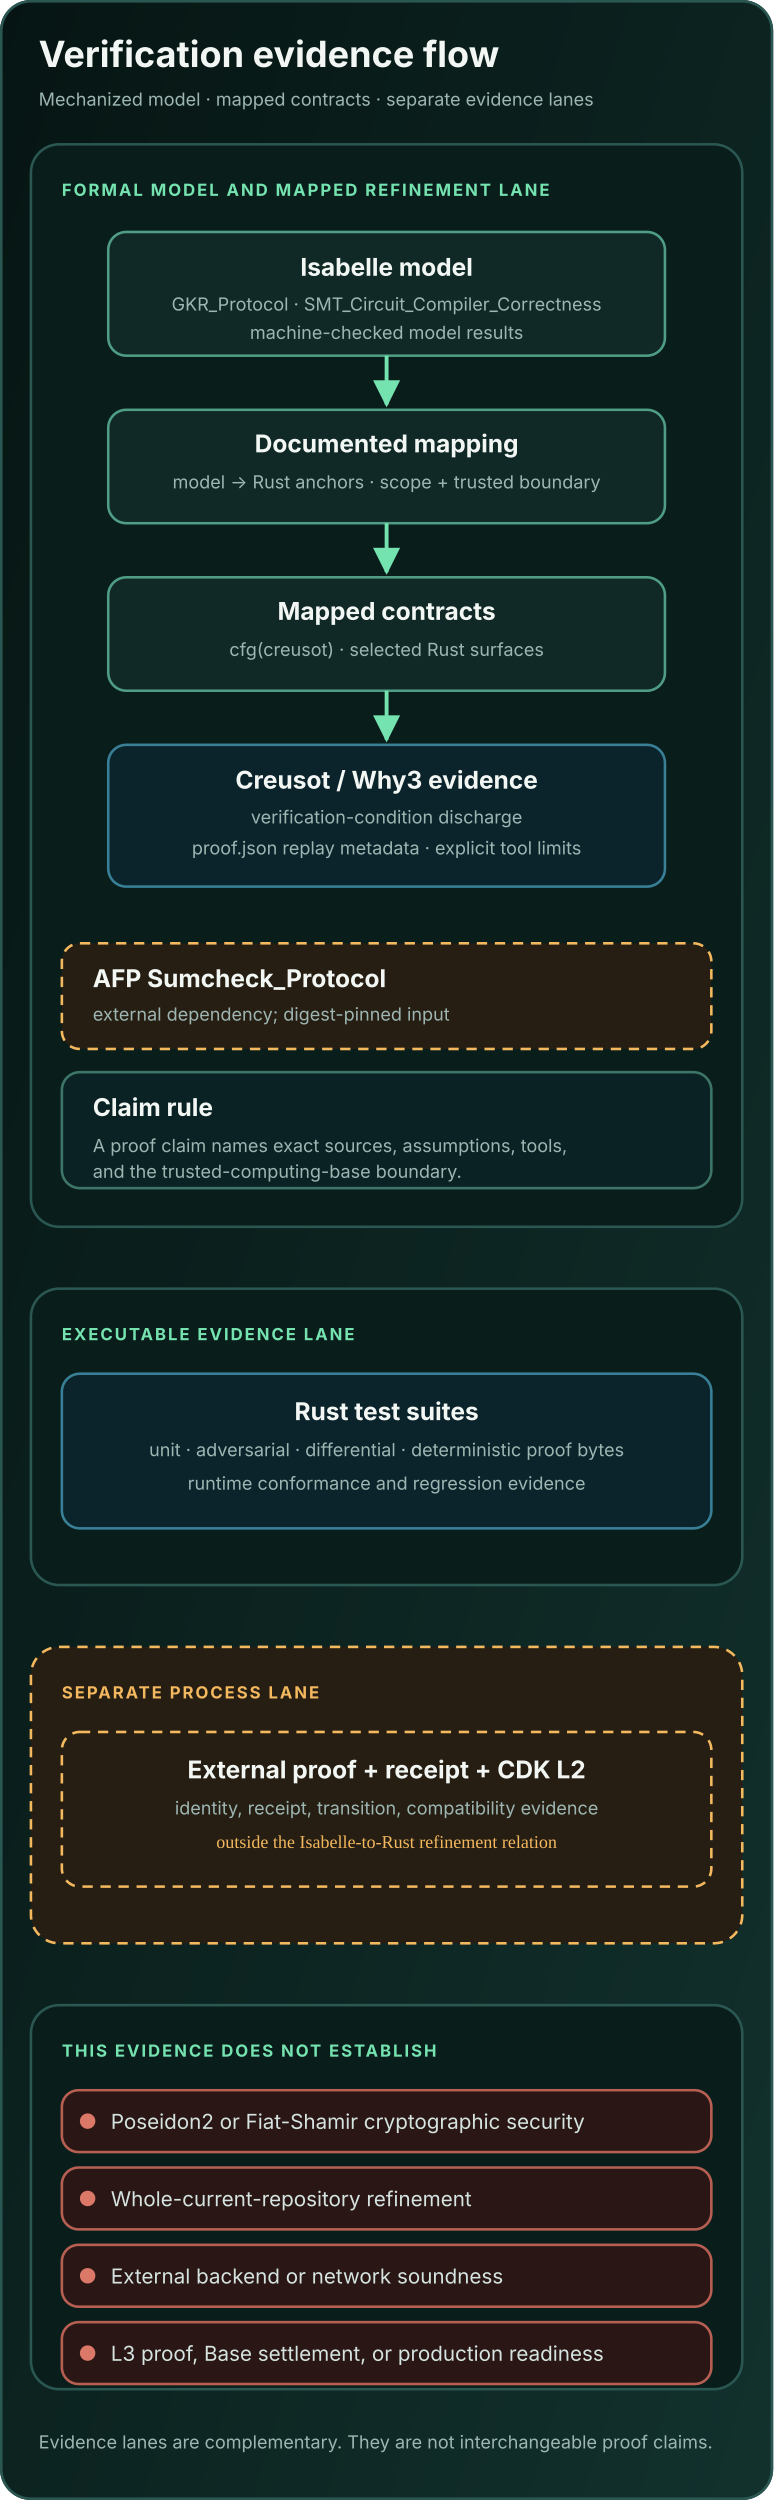
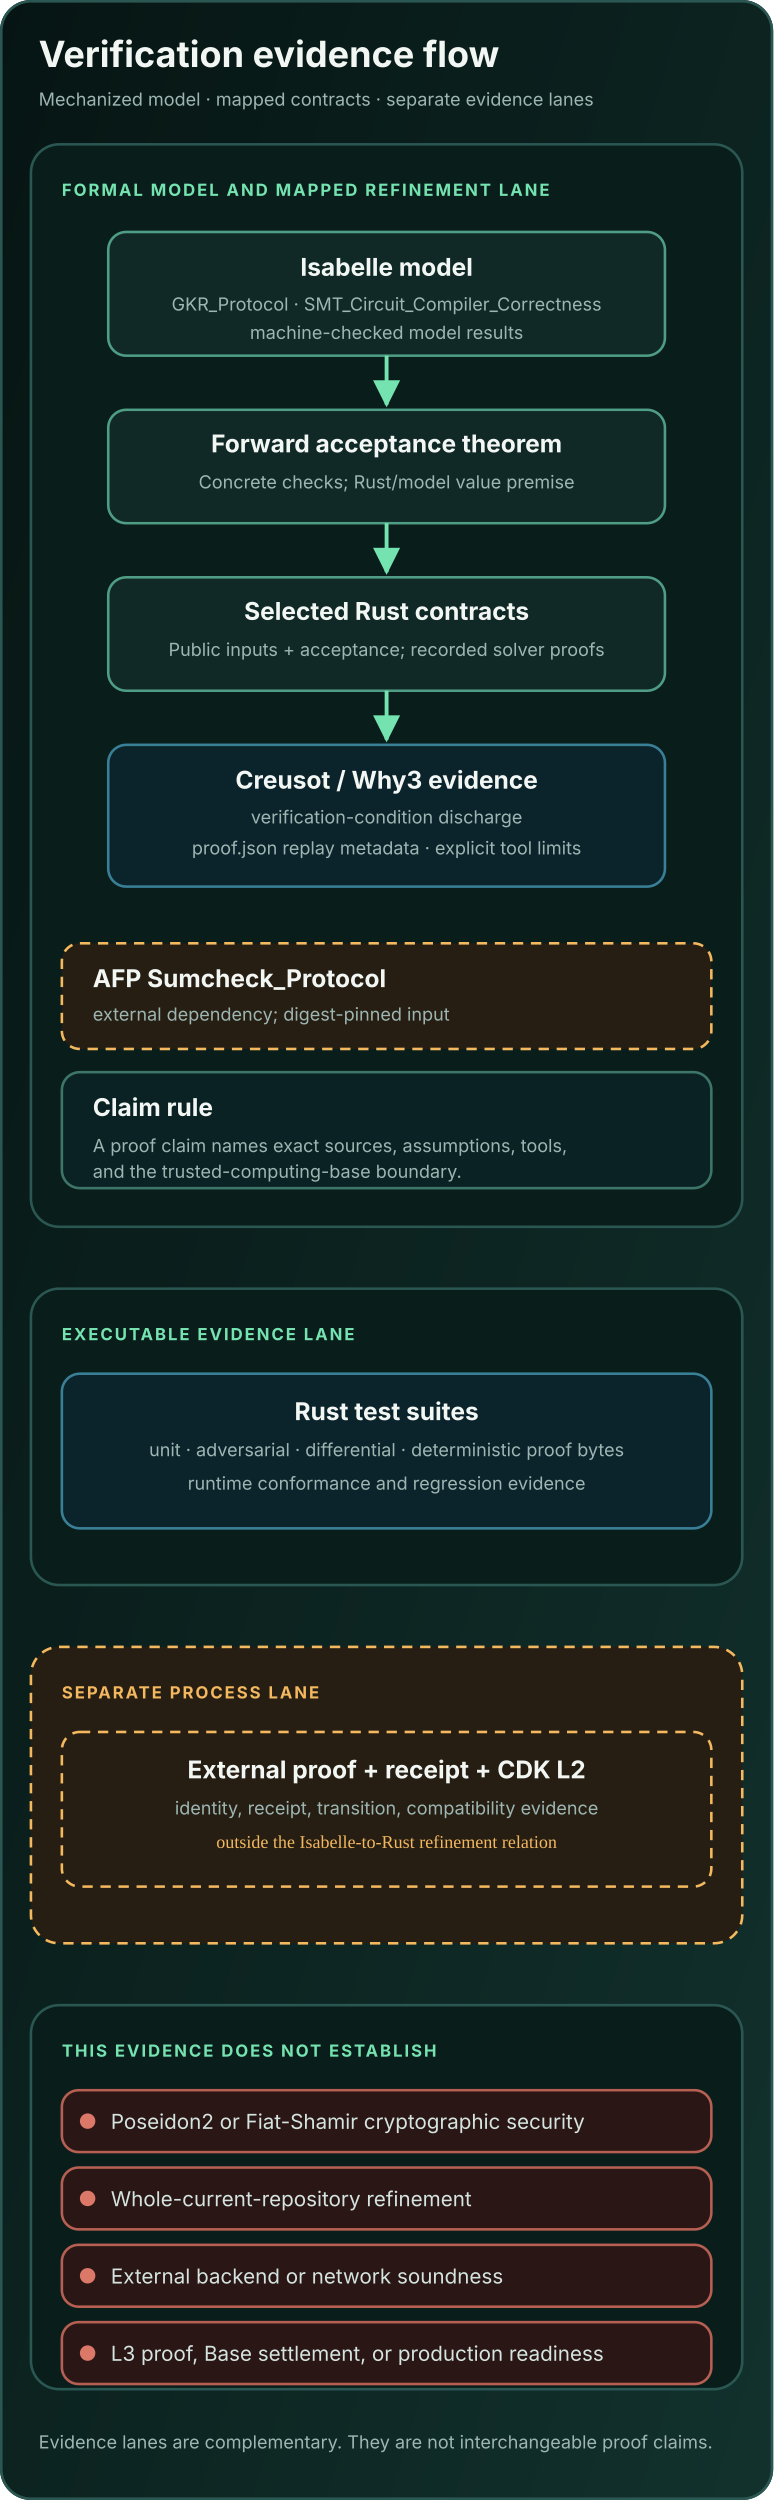
<svg xmlns="http://www.w3.org/2000/svg" width="600" height="1940" viewBox="0 0 600 1940" role="img" aria-labelledby="title desc" preserveAspectRatio="xMidYMid meet">
  <defs>
    <linearGradient id="bg" x1="0" y1="0" x2="1" y2="1">
      <stop stop-color="#061513" />
      <stop offset="1" stop-color="#12312d" />
    </linearGradient>
    <marker id="arrow" viewBox="0 0 10 10" refX="9" refY="5" markerWidth="7" markerHeight="7" orient="auto">
      <path d="M0 0 10 5 0 10Z" fill="#75e3b0" />
    </marker>
    <style>.stage{fill:#091d1b;stroke:#2b5753;stroke-width:2}.card{fill:#0a2224;stroke:#3d7669;stroke-width:2}.model{fill:#102927;stroke:#4f9d84;stroke-width:2}.evidence{fill:#0b232b;stroke:#398097;stroke-width:2}.external{fill:#261e13;stroke:#f4b85f;stroke-width:2;stroke-dasharray:8 6}.nonclaim{fill:#2a1715;stroke:#b65f52;stroke-width:2}.title{font:750 28px Inter,Segoe UI,Arial,sans-serif;fill:#f3f7f4}.label{font:700 19px Inter,Segoe UI,Arial,sans-serif;fill:#f3f7f4}.text{font:16px Inter,Segoe UI,Arial,sans-serif;fill:#d5e4e0}.small{font:14px Inter,Segoe UI,Arial,sans-serif;fill:#9db6b2}.eyebrow{font:700 13px Inter,Segoe UI,Arial,sans-serif;letter-spacing:1.5px;fill:#75e3b0}.flow{fill:none;stroke:#75e3b0;stroke-width:3;marker-end:url(#arrow)}</style>
  </defs>
  <rect width="600" height="1940" rx="24" fill="url(#bg)" />
  <rect x="1" y="1" width="598" height="1938" rx="23" fill="none" stroke="#2b5753" stroke-width="2" />
  <text class="title" x="30" y="52">Verification evidence flow</text>
  <text class="small" x="30" y="82">Mechanized model · mapped contracts · separate evidence lanes</text>
  <rect class="stage" x="24" y="112" width="552" height="840" rx="22" />
  <text class="eyebrow" x="48" y="152">FORMAL MODEL AND MAPPED REFINEMENT LANE</text>
  <rect class="model" x="84" y="180" width="432" height="96" rx="14" />
  <text class="label" x="300" y="214" text-anchor="middle">Isabelle model</text>
  <text class="small" x="300" y="241" text-anchor="middle">GKR_Protocol · SMT_Circuit_Compiler_Correctness</text>
  <text class="small" x="300" y="263" text-anchor="middle">machine-checked model results</text>
  <path class="flow" d="M300 276v38" />
  <rect class="model" x="84" y="318" width="432" height="88" rx="14" />
-   <text class="label" x="300" y="351" text-anchor="middle">Documented mapping</text>
-   <text class="small" x="300" y="379" text-anchor="middle">model → Rust anchors · scope + trusted boundary</text>
+   <text class="label" x="300" y="351" text-anchor="middle">Forward acceptance theorem</text>
+   <text class="small" x="300" y="379" text-anchor="middle">Concrete checks; Rust/model value premise</text>
  <path class="flow" d="M300 406v38" />
  <rect class="model" x="84" y="448" width="432" height="88" rx="14" />
-   <text class="label" x="300" y="481" text-anchor="middle">Mapped contracts</text>
-   <text class="small" x="300" y="509" text-anchor="middle">cfg(creusot) · selected Rust surfaces</text>
+   <text class="label" x="300" y="481" text-anchor="middle">Selected Rust contracts</text>
+   <text class="small" x="300" y="509" text-anchor="middle">Public inputs + acceptance; recorded solver proofs</text>
  <path class="flow" d="M300 536v38" />
  <rect class="evidence" x="84" y="578" width="432" height="110" rx="14" />
  <text class="label" x="300" y="612" text-anchor="middle">Creusot / Why3 evidence</text>
  <text class="small" x="300" y="639" text-anchor="middle">verification-condition discharge</text>
  <text class="small" x="300" y="663" text-anchor="middle">proof.json replay metadata · explicit tool limits</text>
  <rect class="external" x="48" y="732" width="504" height="82" rx="14" />
  <text class="label" x="72" y="766">AFP Sumcheck_Protocol</text>
  <text class="small" x="72" y="792">external dependency; digest-pinned input</text>
  <rect class="card" x="48" y="832" width="504" height="90" rx="14" />
  <text class="label" x="72" y="866">Claim rule</text>
  <text class="small" x="72" y="894">A proof claim names exact sources, assumptions, tools,</text>
  <text class="small" x="72" y="914">and the trusted-computing-base boundary.</text>
  <rect class="stage" x="24" y="1000" width="552" height="230" rx="22" />
  <text class="eyebrow" x="48" y="1040">EXECUTABLE EVIDENCE LANE</text>
  <rect class="evidence" x="48" y="1066" width="504" height="120" rx="14" />
  <text class="label" x="300" y="1102" text-anchor="middle">Rust test suites</text>
  <text class="small" x="300" y="1130" text-anchor="middle">unit · adversarial · differential · deterministic proof bytes</text>
  <text class="small" x="300" y="1156" text-anchor="middle">runtime conformance and regression evidence</text>
  <rect class="external" x="24" y="1278" width="552" height="230" rx="22" />
  <text x="48" y="1318" fill="#f4b85f" font-family="Inter,Segoe UI,Arial,sans-serif" font-size="13" font-weight="700" letter-spacing="1.5">SEPARATE PROCESS LANE</text>
  <rect class="external" x="48" y="1344" width="504" height="120" rx="14" />
  <text class="label" x="300" y="1380" text-anchor="middle">External proof + receipt + CDK L2</text>
  <text class="small" x="300" y="1408" text-anchor="middle">identity, receipt, transition, compatibility evidence</text>
  <text x="300" y="1434" text-anchor="middle" fill="#f4b85f" font-size="14">outside the Isabelle-to-Rust refinement relation</text>
  <rect class="stage" x="24" y="1556" width="552" height="298" rx="22" />
  <text class="eyebrow" x="48" y="1596">THIS EVIDENCE DOES NOT ESTABLISH</text>
  <rect class="nonclaim" x="48" y="1622" width="504" height="48" rx="13" />
  <circle cx="68" cy="1646" r="6" fill="#db7868" />
  <text class="text" x="86" y="1652">Poseidon2 or Fiat-Shamir cryptographic security</text>
  <rect class="nonclaim" x="48" y="1682" width="504" height="48" rx="13" />
  <circle cx="68" cy="1706" r="6" fill="#db7868" />
  <text class="text" x="86" y="1712">Whole-current-repository refinement</text>
  <rect class="nonclaim" x="48" y="1742" width="504" height="48" rx="13" />
  <circle cx="68" cy="1766" r="6" fill="#db7868" />
  <text class="text" x="86" y="1772">External backend or network soundness</text>
  <rect class="nonclaim" x="48" y="1802" width="504" height="48" rx="13" />
  <circle cx="68" cy="1826" r="6" fill="#db7868" />
  <text class="text" x="86" y="1832">L3 proof, Base settlement, or production readiness</text>
  <text class="small" x="30" y="1900">Evidence lanes are complementary. They are not interchangeable proof claims.</text>
</svg>
